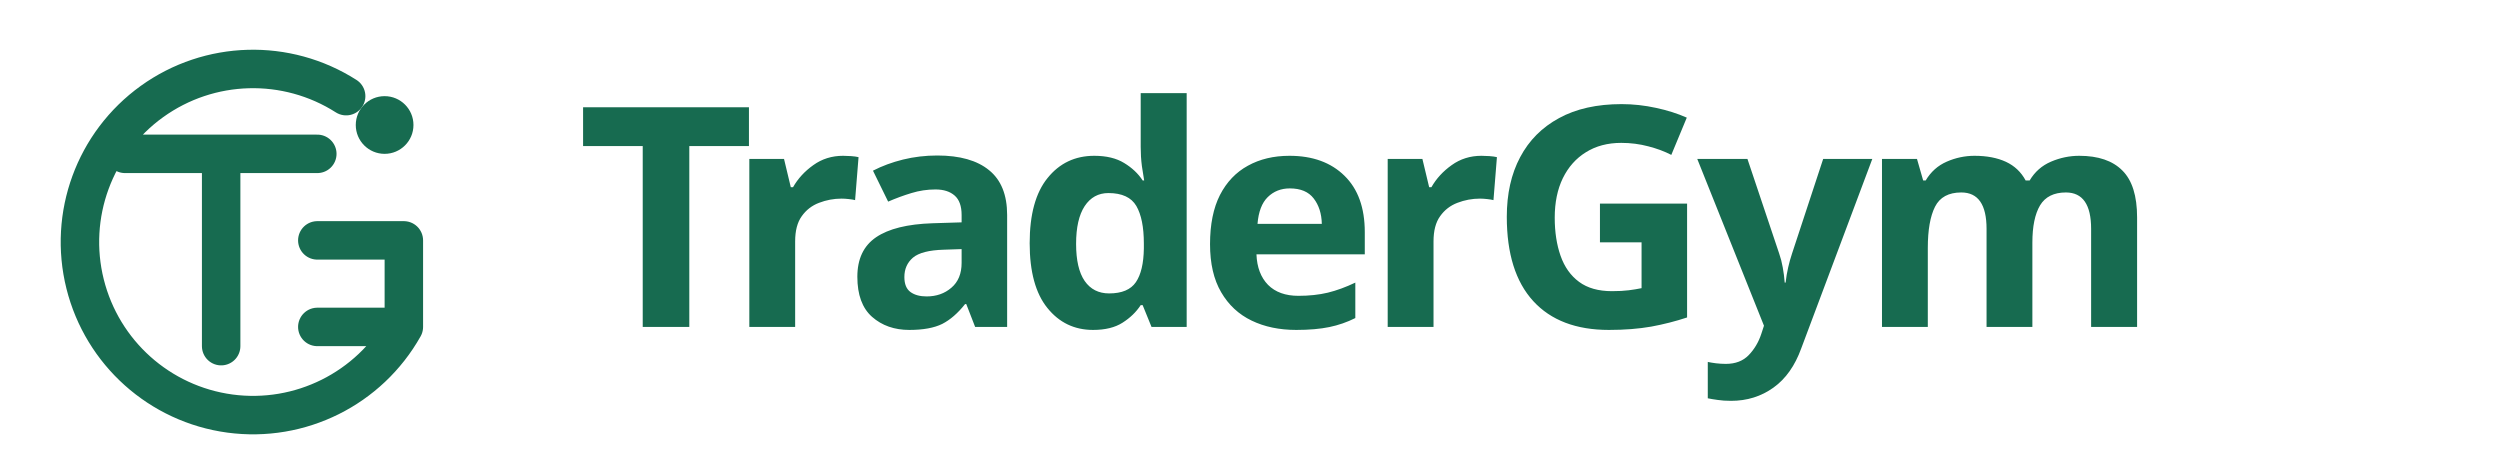
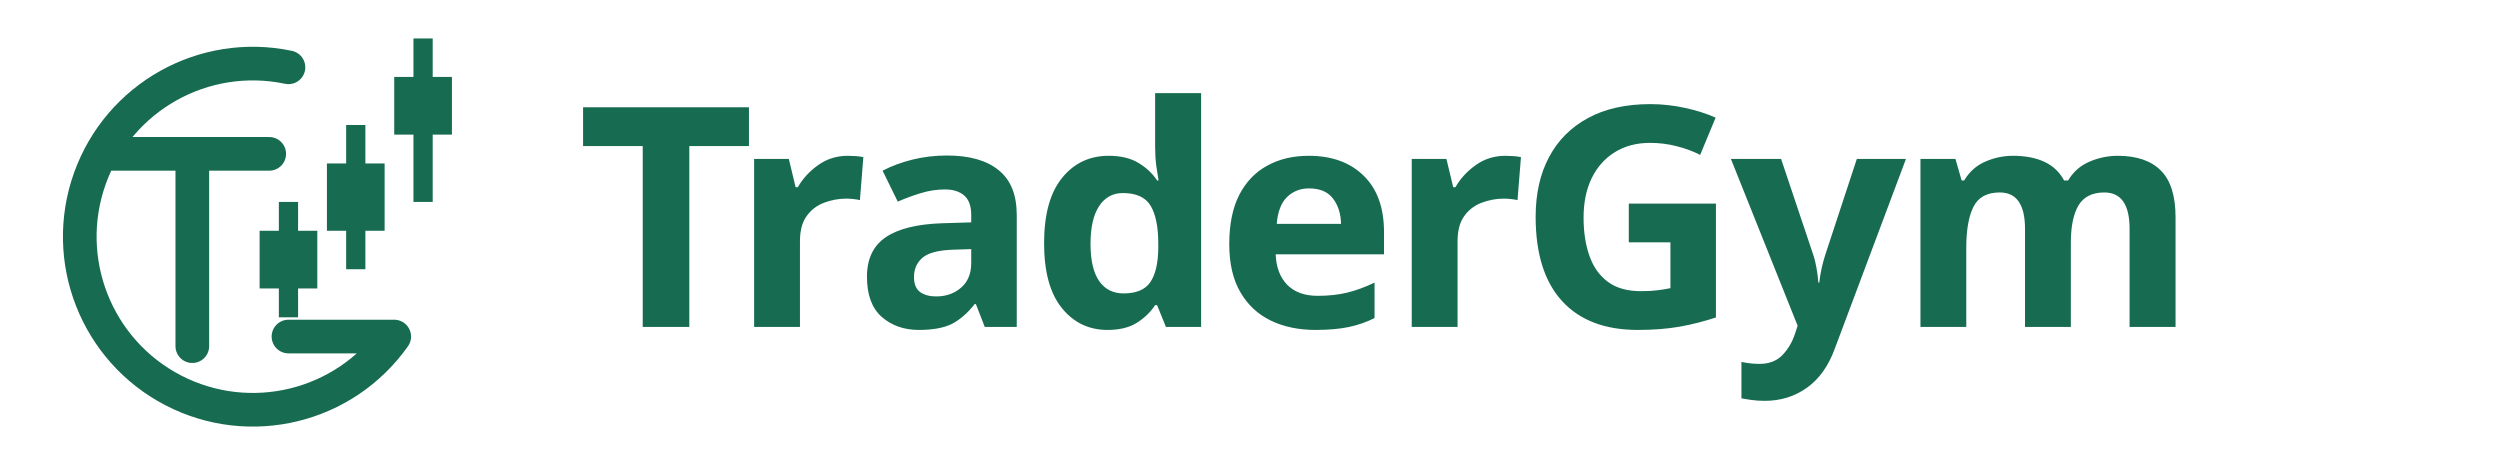
<svg xmlns="http://www.w3.org/2000/svg" viewBox="0 0 260 48" color="#176b50" role="img" aria-label="TraderGym">
-   <path d="M36 10a18 18 0 1 0 6 24M13 16h20M23 16v20M33 25h9v9h-9" fill="none" stroke="currentColor" stroke-width="4" stroke-linecap="round" stroke-linejoin="round" />
-   <circle cx="40" cy="13" r="3" fill="currentColor" />
-   <text x="60" y="34" fill="currentColor" font-family="system-ui,sans-serif" font-size="32" font-weight="700" letter-spacing="-1.5">TraderGym</text>
+   <path d="M30 7a18 18 0 1 0 11 28H30M11 16h17M20 16v20" fill="none" stroke="currentColor" stroke-width="3.5" stroke-linecap="round" stroke-linejoin="round" />
+   <path d="M30 21v12M37 13v15M44 4v17" stroke="currentColor" stroke-width="2" />
+   <path d="M27 24h6v6h-6zM34 17h6v7h-6zM41 8h6v6h-6z" fill="currentColor" />
+   <text x="60" y="34" fill="currentColor" font-family="system-ui,sans-serif" font-size="32" font-weight="700" letter-spacing="-1">TraderGym</text>
</svg>
